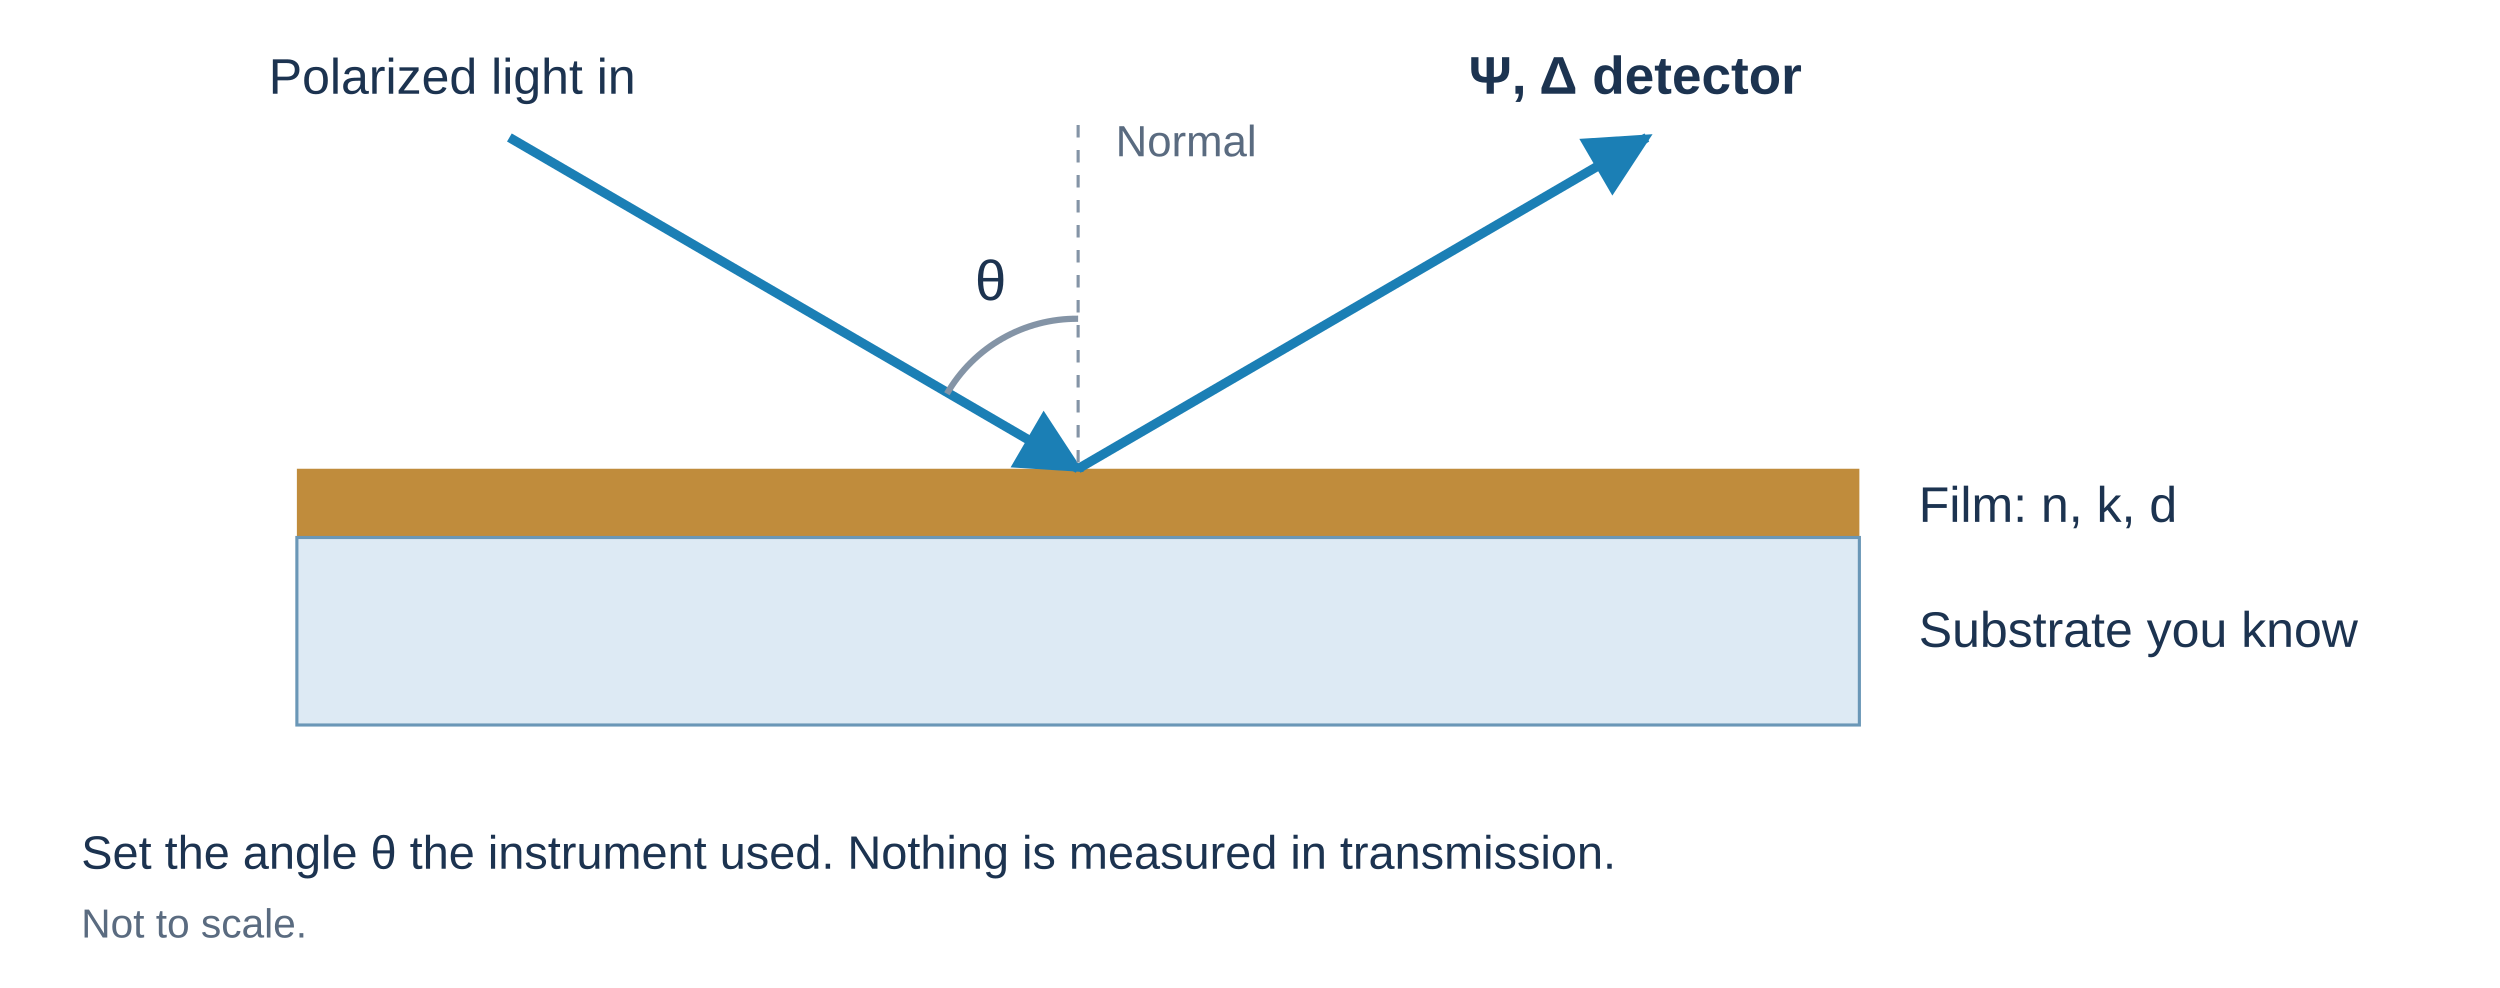
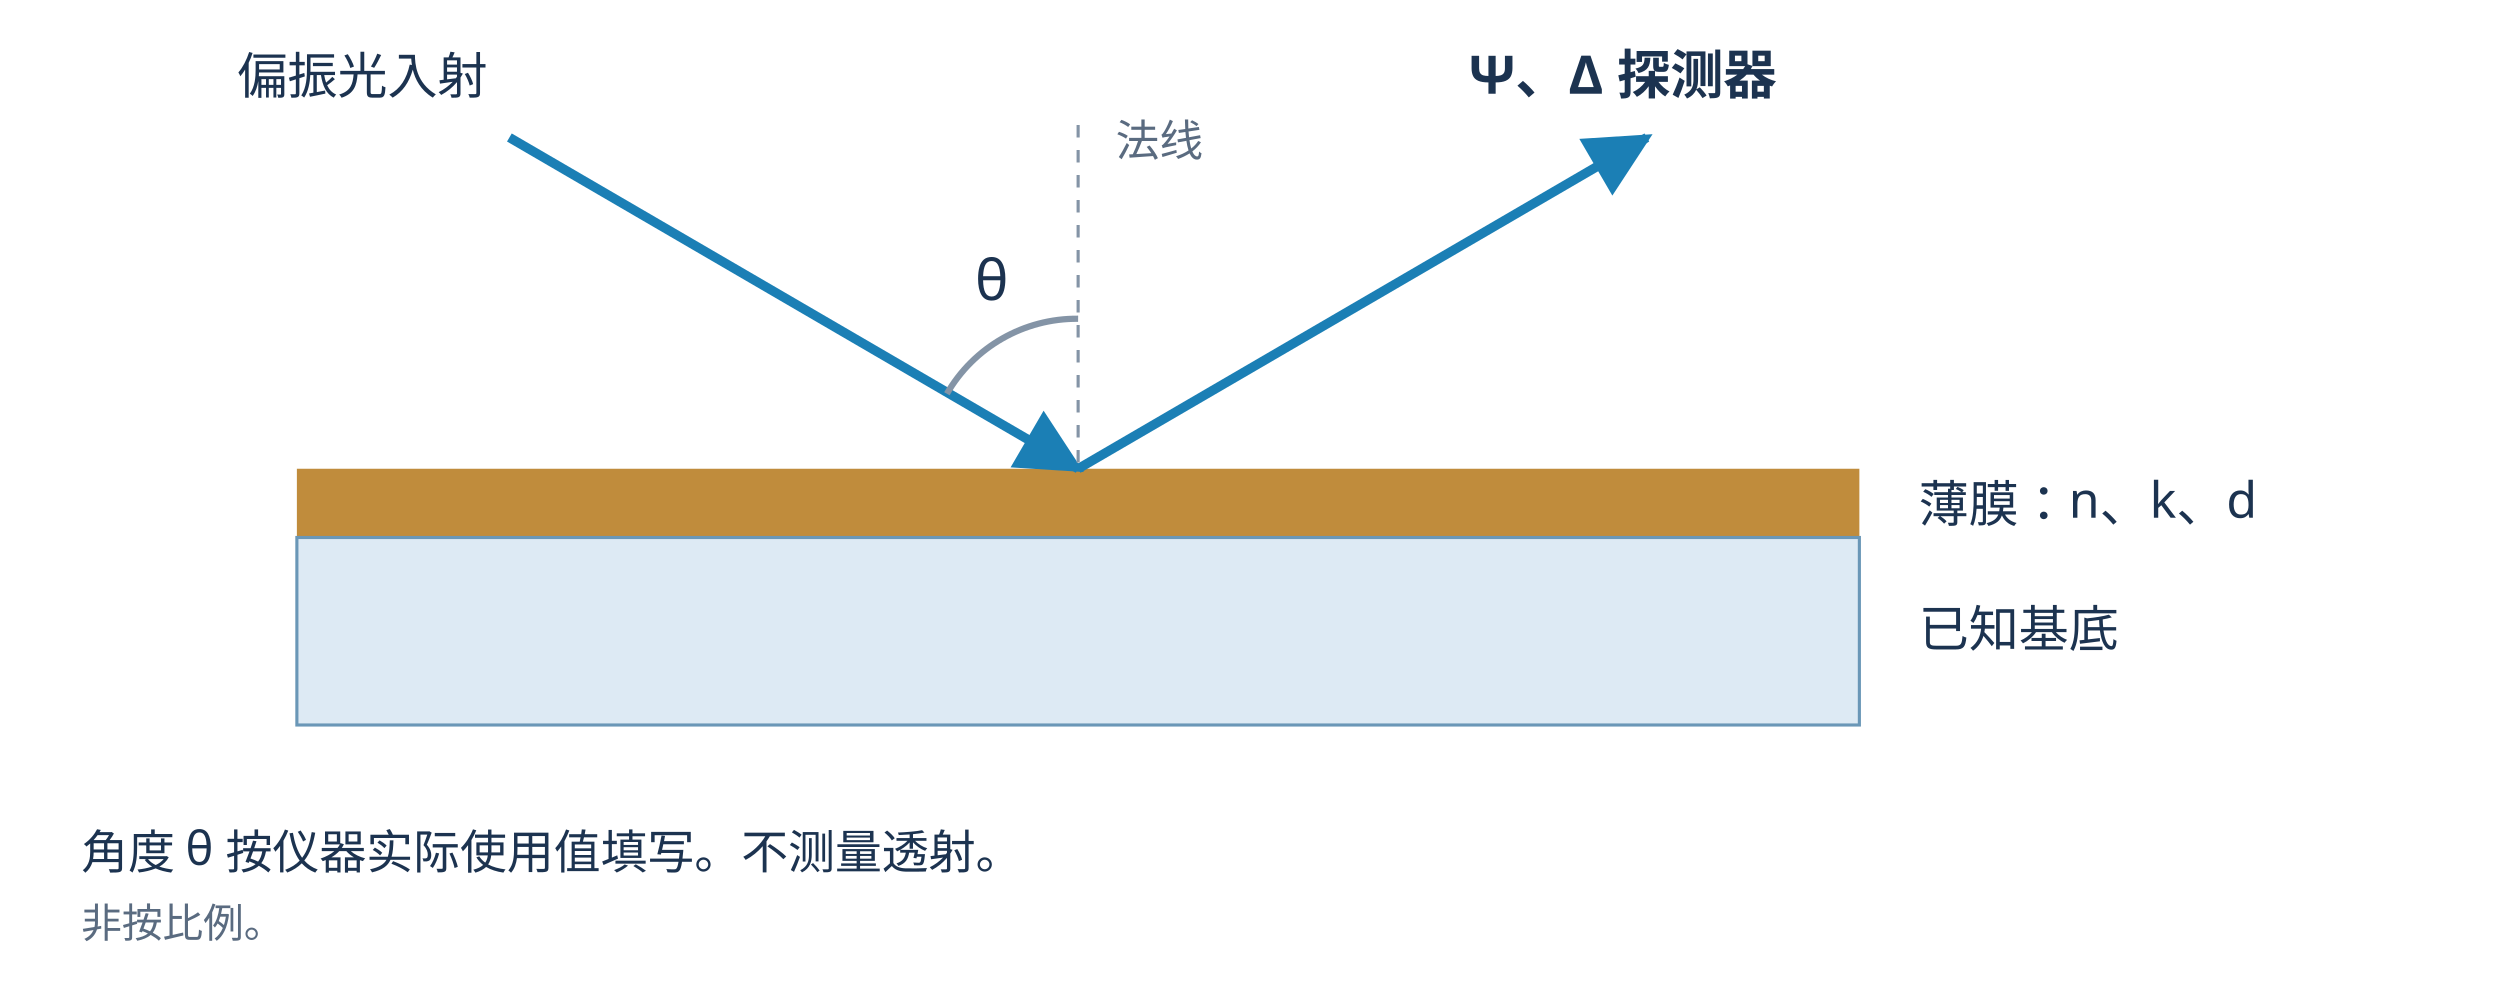
<svg xmlns="http://www.w3.org/2000/svg" width="800" height="316" viewBox="0 0 800 316" role="img" aria-labelledby="t d">
  <style>
  /* No background is painted, so the page shows through in either theme, and
     the colours are read from the viewer's own light or dark setting. */
-   text { font-family: system-ui, -apple-system, "Segoe UI", Arial, sans-serif; fill: #1c3350; }
+   text { font-family: system-ui, "Microsoft YaHei", "PingFang SC", "Noto Sans SC", "Hiragino Sans GB", sans-serif; fill: #1c3350; }
  .dim { fill: #5a6b80; }
  .beam { stroke: #1b7fb5; fill: none; stroke-width: 3; }
  .rule { stroke: #8494a6; fill: none; }
  .film { fill: #c08c3c; }
  .glass { fill: #9dc3e0; fill-opacity: 0.35; stroke: #6a97b7; }
  .head { fill: #1b7fb5; }
  @media (prefers-color-scheme: dark) {
    text { fill: #dce6f2; }
    .dim { fill: #93a4b8; }
    .beam { stroke: #5cc0f5; }
    .head { fill: #5cc0f5; }
    .rule { stroke: #7b8b9e; }
    .film { fill: #d4a253; }
    .glass { fill: #6f9ec4; stroke: #7fa8c6; }
  }
</style>
  <defs>
    <marker id="arrow" viewBox="0 0 10 10" refX="9" refY="5" markerWidth="7" markerHeight="7" orient="auto-start-reverse">
      <path d="M0 0L10 5L0 10Z" class="head" />
    </marker>
  </defs>
  <rect x="95" y="150" width="500" height="22" class="film" />
  <rect x="95" y="172" width="500" height="60" class="glass" />
  <path d="M163 44L345 150" class="beam" marker-end="url(#arrow)" />
  <path d="M345 150L527 44" class="beam" marker-end="url(#arrow)" />
  <path d="M345 40V150" class="rule" stroke-dasharray="4 4" />
  <path d="M345 102A48 48 0 0 0 303 126" class="rule" stroke-width="2" />
  <text x="312" y="96" font-size="18">θ</text>
-   <text x="357" y="50" font-size="14" class="dim">Normal</text>
-   <text x="86" y="30" font-size="16">Polarized light in</text>
-   <text x="470" y="30" font-size="17" font-weight="600">Ψ, Δ detector</text>
-   <text x="614" y="167" font-size="16">Film: n, k, d</text>
-   <text x="614" y="207" font-size="16">Substrate you know</text>
-   <text x="26" y="278" font-size="15">Set the angle θ the instrument used. Nothing is measured in transmission.</text>
-   <text x="26" y="300" font-size="13" class="dim">Not to scale.</text>
+   <text x="357" y="50" font-size="14" class="dim">法线</text>
+   <text x="76" y="30" font-size="16">偏振光入射</text>
+   <text x="470" y="30" font-size="17" font-weight="600">Ψ、Δ 探测器</text>
+   <text x="614" y="167" font-size="16">薄膜：n、k、d</text>
+   <text x="614" y="207" font-size="16">已知基底</text>
+   <text x="26" y="278" font-size="15">角度 θ 按仪器实际使用值填写。不测量透射。</text>
+   <text x="26" y="300" font-size="13" class="dim">非按比例。</text>
</svg>
